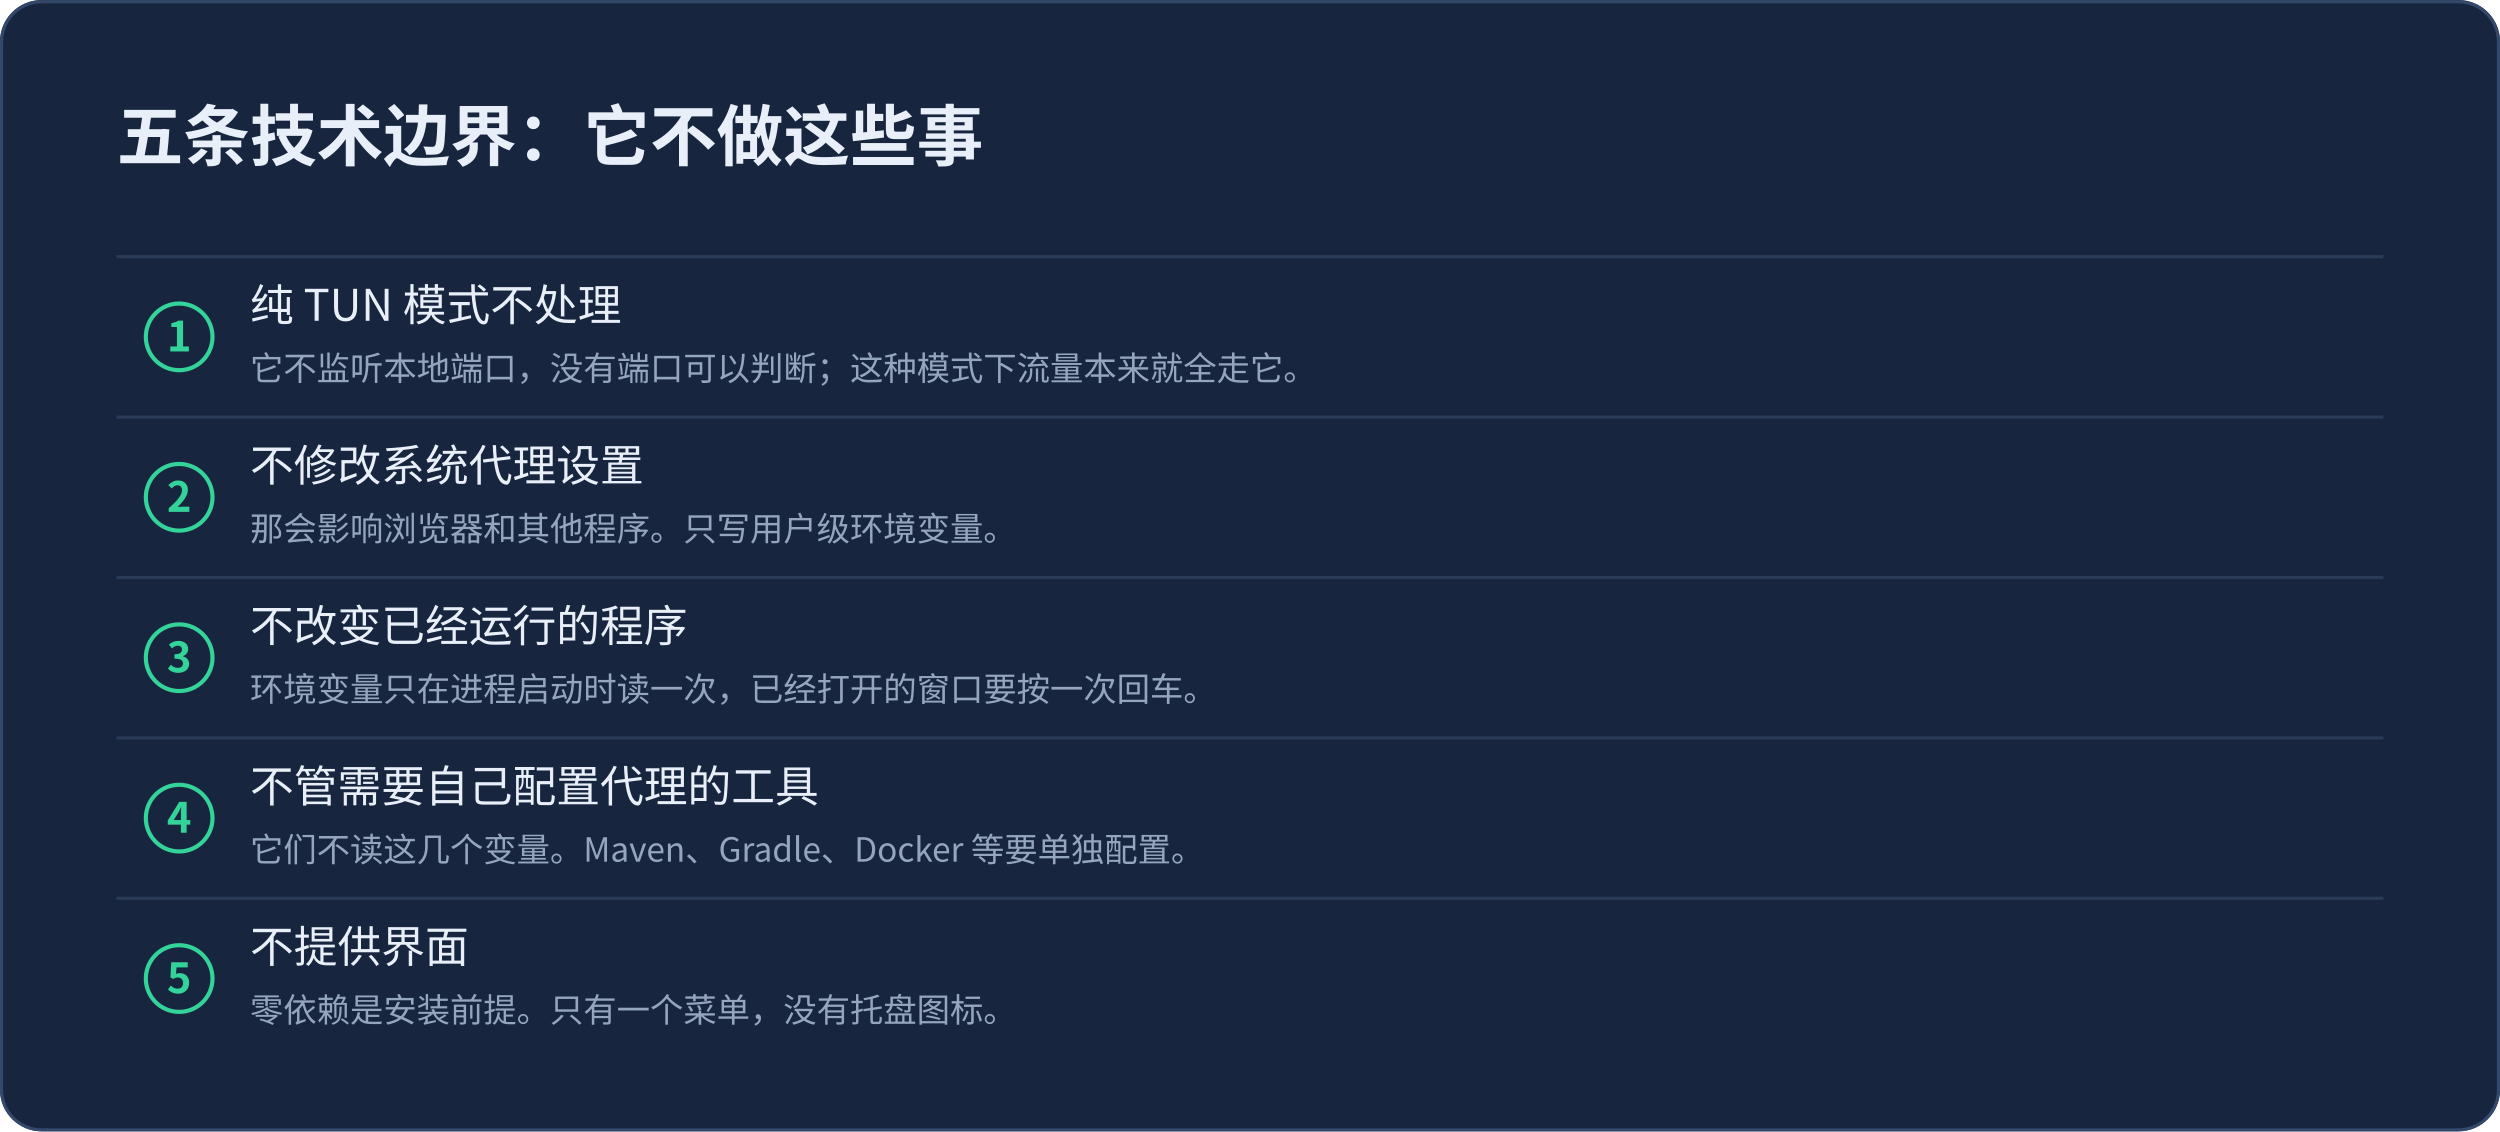
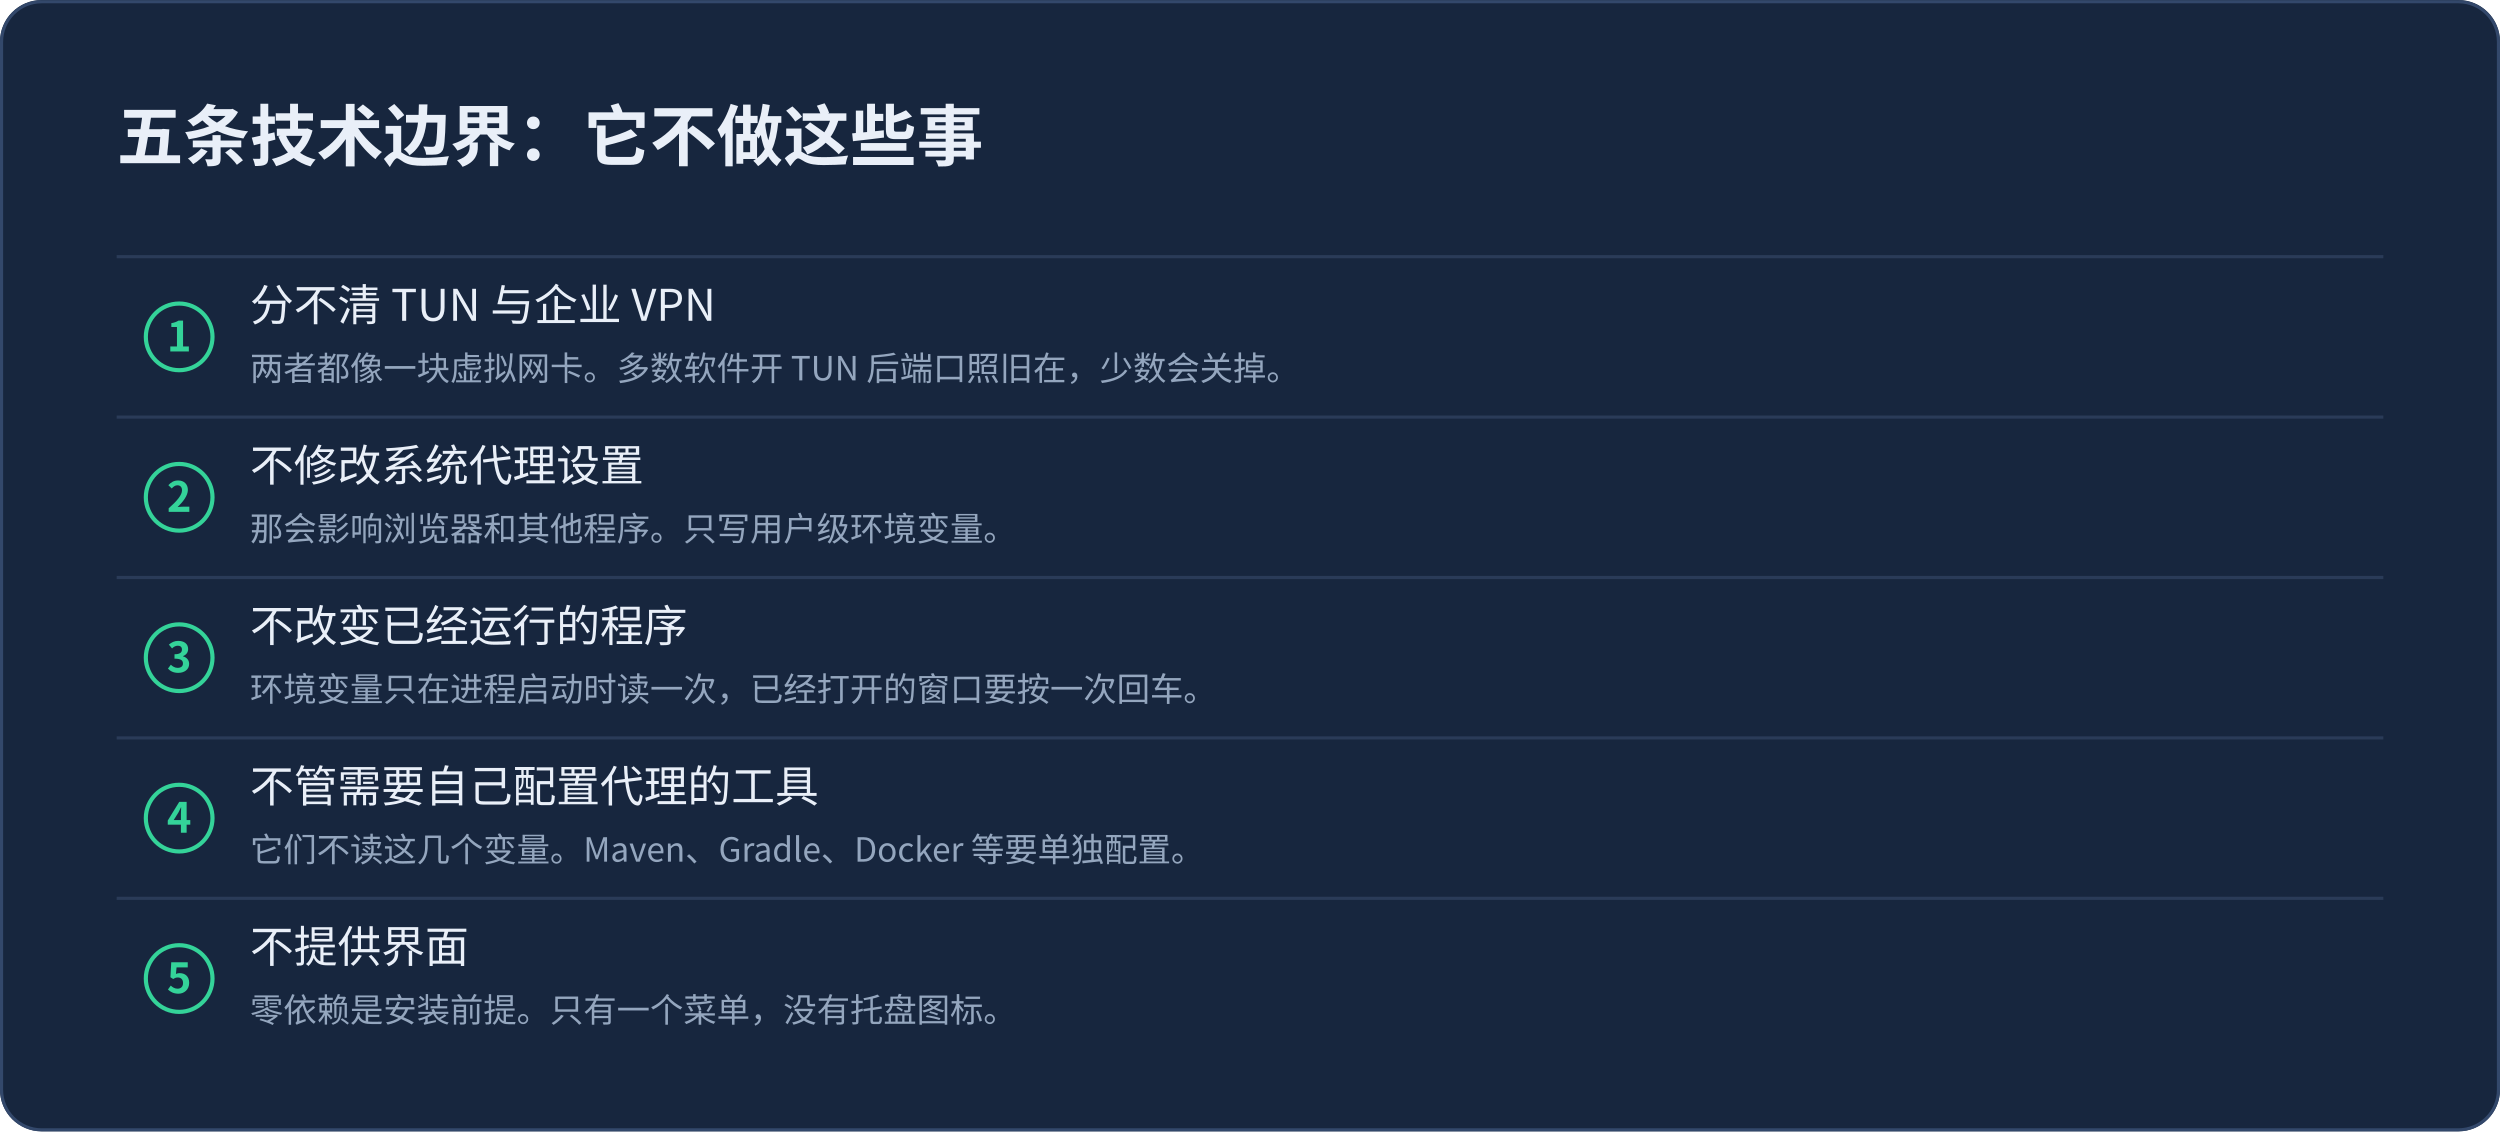
<svg xmlns="http://www.w3.org/2000/svg" width="1200" height="543" viewBox="0 0 1200 543" role="img" aria-labelledby="limitsTitle limitsDesc" font-family="-apple-system, BlinkMacSystemFont, 'Segoe UI', 'PingFang SC', 'Microsoft YaHei', 'Noto Sans CJK SC', sans-serif">
  <rect width="1200" height="543" rx="20" fill="#17263E" />
  <rect x="0.75" y="0.83" width="1198.5" height="541.5" rx="19.25" fill="none" stroke="#33486B" stroke-width="1.5" />
  <g id="heading">
    <text x="56" y="77" font-size="32" font-weight="700" fill="#E9EFF8">五条技术边界：它不做这些事</text>
  </g>
  <g id="rules" stroke="#2A3B58" stroke-width="1.5">
    <path d="M56 123.2H1144M56 200.2H1144M56 277.2H1144M56 354.2H1144M56 431.2H1144" />
  </g>
  <g id="badges" fill="none" stroke="#34D399" stroke-width="2">
    <circle cx="86" cy="161.7" r="16" />
    <circle cx="86" cy="238.7" r="16" />
    <circle cx="86" cy="315.7" r="16" />
    <circle cx="86" cy="392.7" r="16" />
    <circle cx="86" cy="469.7" r="16" />
  </g>
  <g id="numbers" font-size="20" font-weight="700" fill="#34D399" text-anchor="middle">
    <text x="86" y="161.7" dy="0.35em">1</text>
    <text x="86" y="238.7" dy="0.35em">2</text>
    <text x="86" y="315.7" dy="0.35em">3</text>
    <text x="86" y="392.7" dy="0.35em">4</text>
    <text x="86" y="469.7" dy="0.35em">5</text>
  </g>
  <g id="labels" font-size="21" fill="#E9EFF8">
-     <text x="120" y="154">纯 TUN 模式不处理</text>
-     <text x="120" y="182.6" font-size="16" fill="#94A6BE">它不监听本地端口，没有端口可以判断；这种模式下流量本来就全走它。</text>
+     <text x="120" y="154">分不清 TUN 与企业 VPN</text>
+     <text x="120" y="182.6" font-size="16" fill="#94A6BE">两者都像一块虚拟网卡。多数软件开 TUN 后端口照旧在，少数会关掉。</text>
    <text x="120" y="231">不修改系统代理设置</text>
    <text x="120" y="259.6" font-size="16" fill="#94A6BE">那会影响浏览器和其他程序。只写用户级环境变量。</text>
    <text x="120" y="308">不改变已经运行的程序</text>
    <text x="120" y="336.6" font-size="16" fill="#94A6BE">环境变量只在进程启动时读一次，已经打开的窗口要按一次回车。</text>
    <text x="120" y="385">不管需要自己配置代理的工具</text>
    <text x="120" y="413.6" font-size="16" fill="#94A6BE">它们不读这几个变量。Maven、Gradle、Docker 等要单独配置。</text>
    <text x="120" y="462">不提供界面</text>
    <text x="120" y="490.6" font-size="16" fill="#94A6BE">零依赖是安装前提。只有一个菜单，没有托盘图标。</text>
  </g>
</svg>
